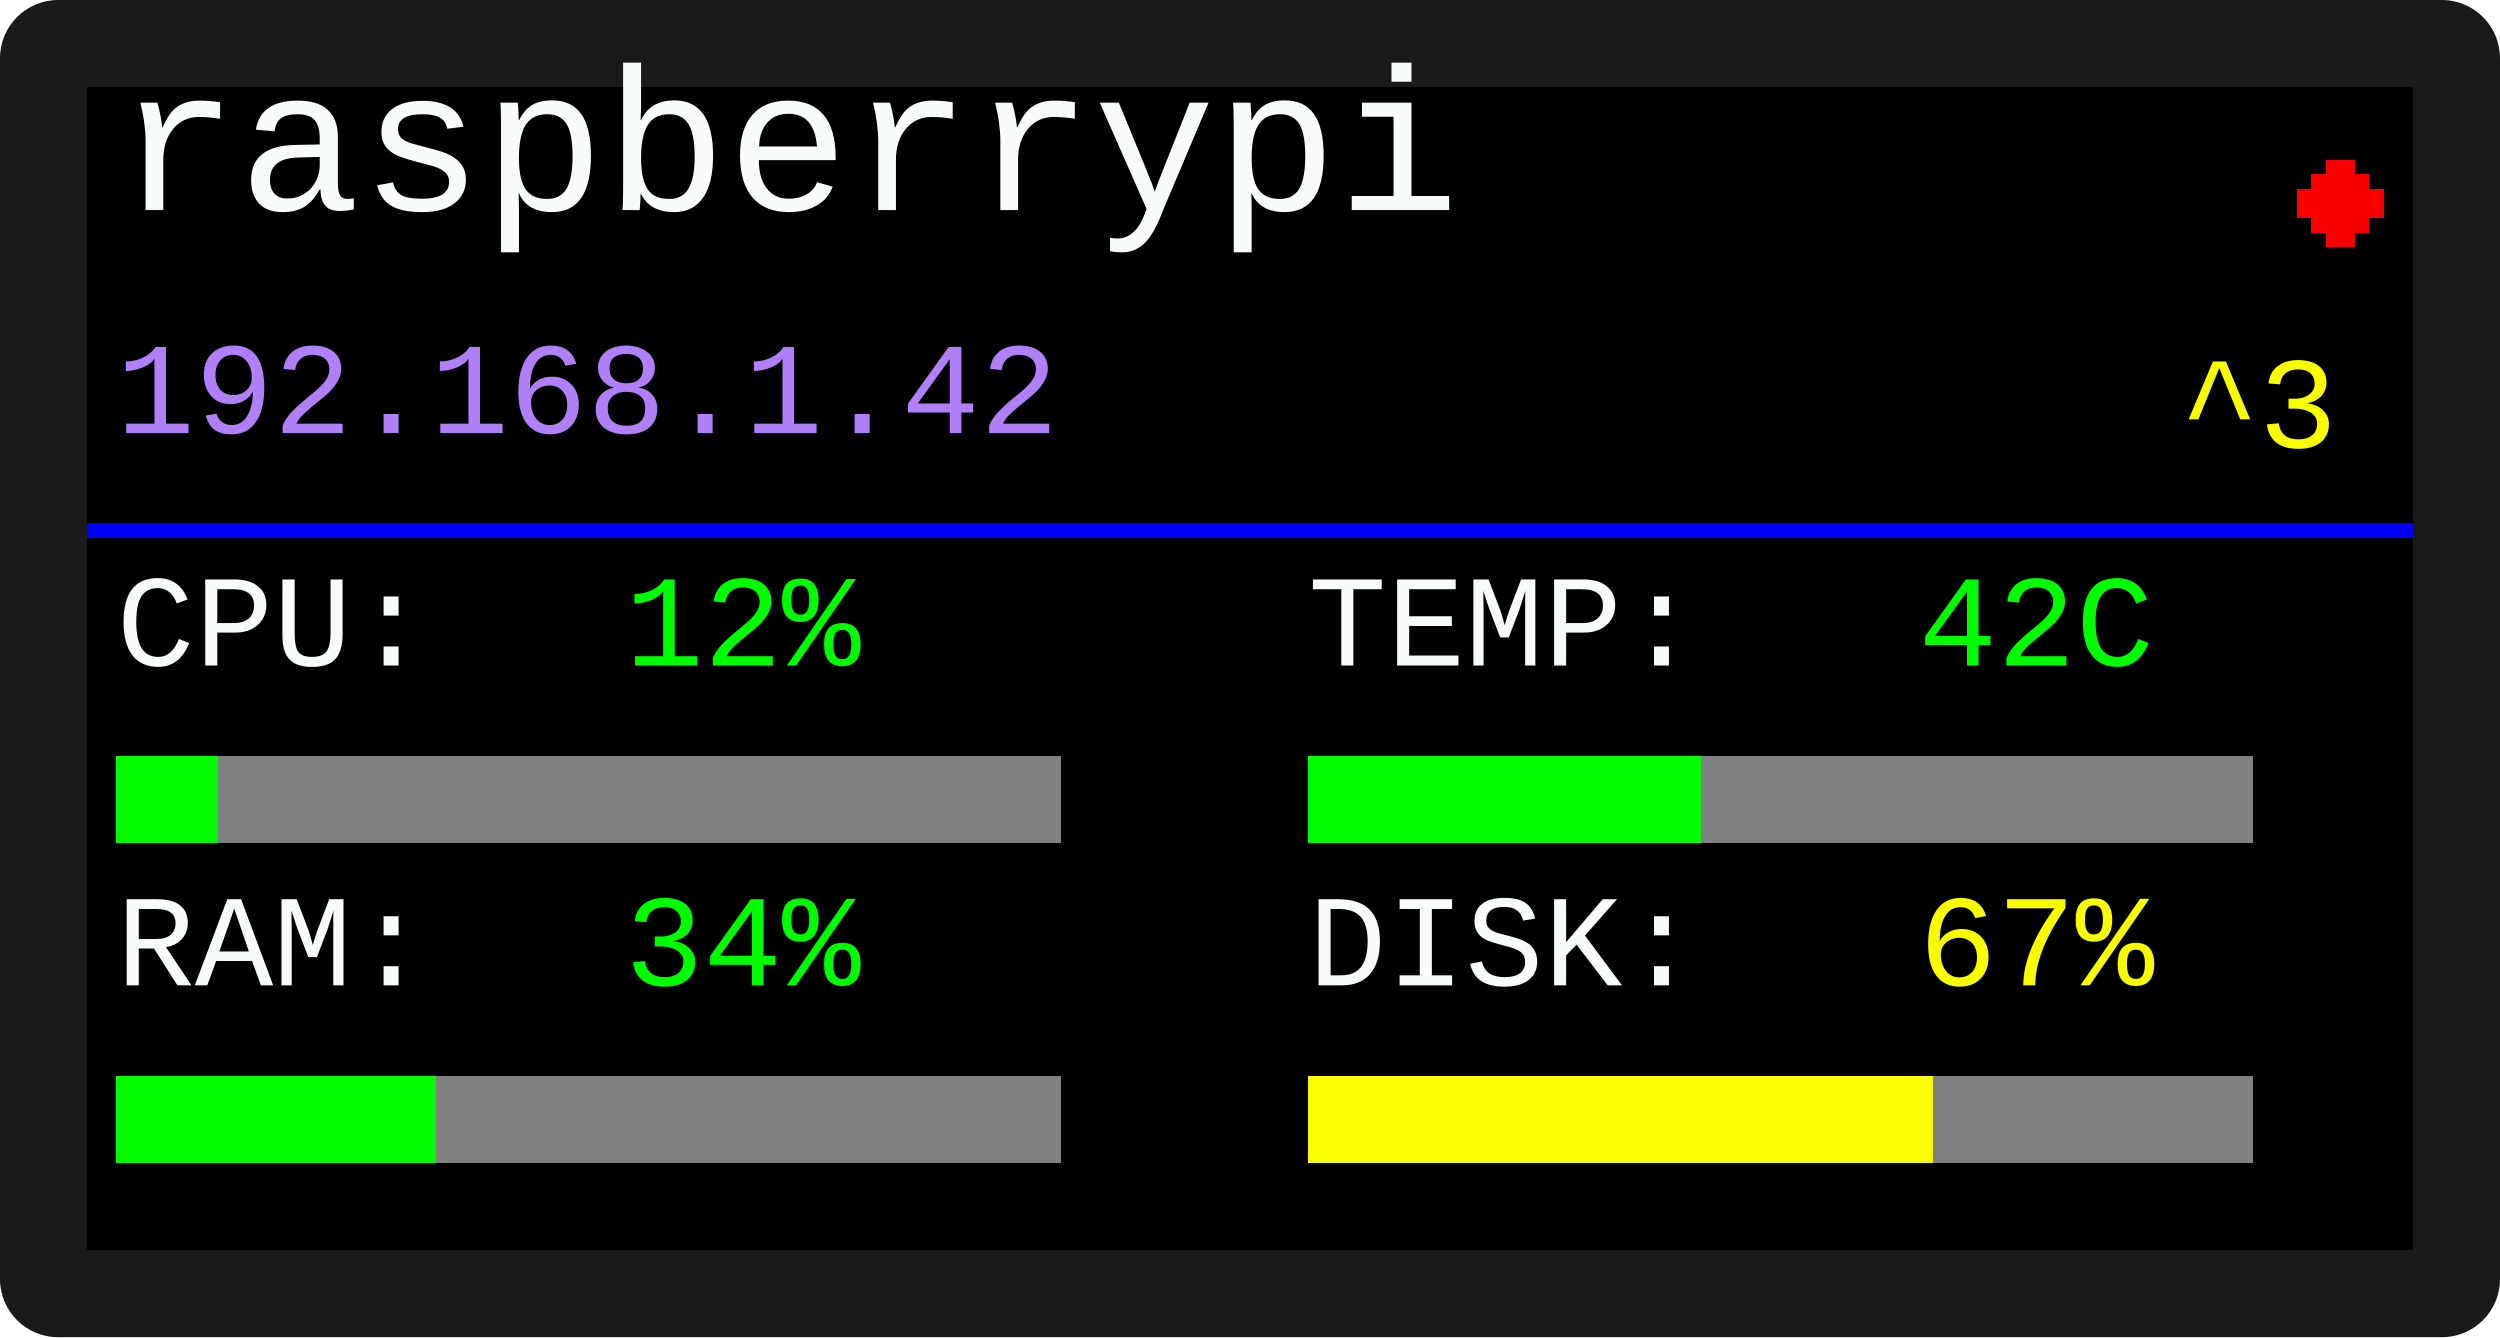
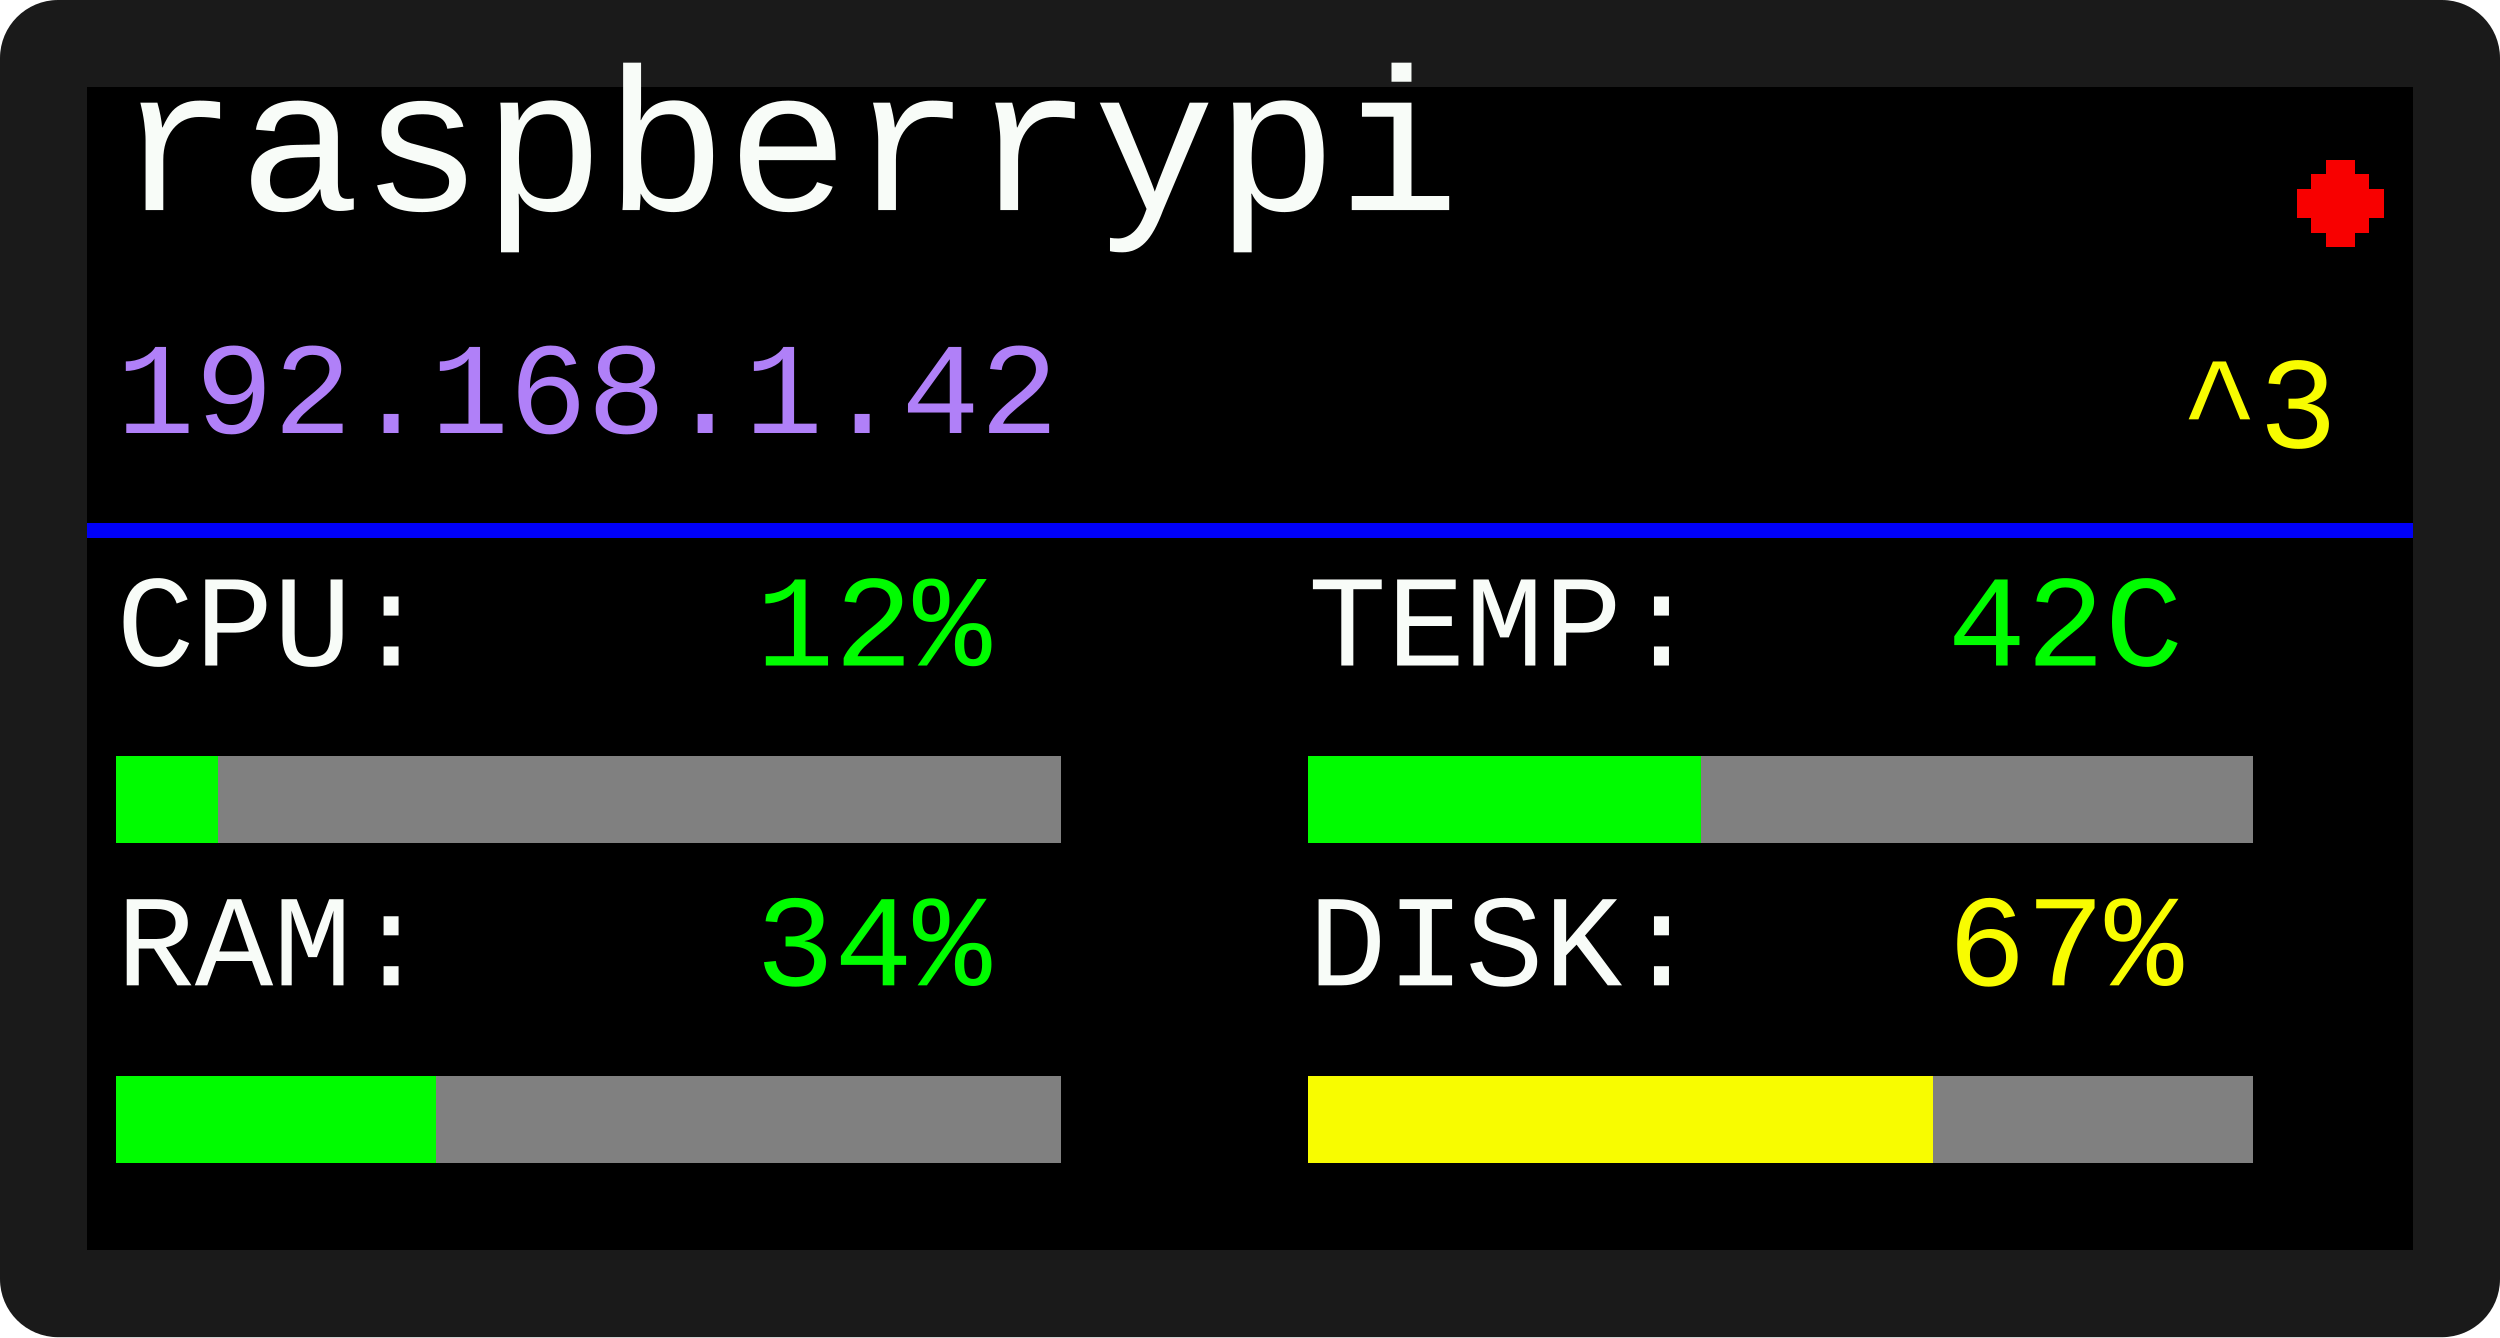
<svg xmlns="http://www.w3.org/2000/svg" height="276" viewBox="-6 -6 172 92" width="516">
  <rect fill="#1a1a1a" height="92" rx="4" width="172" x="-6" y="-6" />
  <path d="m0 0h160v80h-160z" shape-rendering="crispEdges" />
  <text dominant-baseline="hanging" fill="#f8fcf8" font-family="'Courier New', Consolas, 'Liberation Mono', monospace" font-size="14" lengthAdjust="spacingAndGlyphs" textLength="88" x="2" y="1">raspberrypi</text>
  <text dominant-baseline="hanging" fill="#b080f8" font-family="'Courier New', Consolas, 'Liberation Mono', monospace" font-size="9" lengthAdjust="spacingAndGlyphs" textLength="84" x="2" y="19">192.168.1.42</text>
  <path d="m0 30h160v1h-160z" fill="#0000f8" shape-rendering="crispEdges" />
  <g fill="#f80000" shape-rendering="crispEdges">
    <path d="m154 5h2v1h-2z" />
    <path d="m153 6h4v1h-4z" />
    <path d="m152 7h6v1h-6z" />
    <path d="m152 8h6v1h-6z" />
    <path d="m153 9h4v1h-4z" />
    <path d="m154 10h2v1h-2z" />
  </g>
  <g font-family="'Courier New', Consolas, 'Liberation Mono', monospace" font-size="9">
    <text dominant-baseline="hanging" fill="#f8fc00" lengthAdjust="spacingAndGlyphs" textLength="14" x="144" y="20">^3</text>
    <text dominant-baseline="hanging" fill="#f8fcf8" lengthAdjust="spacingAndGlyphs" textLength="28" x="2" y="35">CPU:</text>
-     <text dominant-baseline="hanging" fill="#00fc00" lengthAdjust="spacingAndGlyphs" textLength="21" x="37" y="35">12%</text>
+     <text dominant-baseline="hanging" fill="#00fc00" lengthAdjust="spacingAndGlyphs" textLength="21" x="46" y="35">12%</text>
  </g>
  <path d="m2 46h7v6h-7z" fill="#00fc00" shape-rendering="crispEdges" />
  <path d="m9 46h58v6h-58z" fill="#808080" shape-rendering="crispEdges" />
  <text dominant-baseline="hanging" fill="#f8fcf8" font-family="'Courier New', Consolas, 'Liberation Mono', monospace" font-size="9" lengthAdjust="spacingAndGlyphs" textLength="35" x="84" y="35">TEMP:</text>
-   <text dominant-baseline="hanging" fill="#00fc00" font-family="'Courier New', Consolas, 'Liberation Mono', monospace" font-size="9" lengthAdjust="spacingAndGlyphs" textLength="21" x="126" y="35">42C</text>
+   <text dominant-baseline="hanging" fill="#00fc00" font-family="'Courier New', Consolas, 'Liberation Mono', monospace" font-size="9" lengthAdjust="spacingAndGlyphs" textLength="21" x="128" y="35">42C</text>
  <path d="m84 46h27v6h-27z" fill="#00fc00" shape-rendering="crispEdges" />
  <path d="m111 46h38v6h-38z" fill="#808080" shape-rendering="crispEdges" />
  <text dominant-baseline="hanging" fill="#f8fcf8" font-family="'Courier New', Consolas, 'Liberation Mono', monospace" font-size="9" lengthAdjust="spacingAndGlyphs" textLength="28" x="2" y="57">RAM:</text>
-   <text dominant-baseline="hanging" fill="#00fc00" font-family="'Courier New', Consolas, 'Liberation Mono', monospace" font-size="9" lengthAdjust="spacingAndGlyphs" textLength="21" x="37" y="57">34%</text>
+   <text dominant-baseline="hanging" fill="#00fc00" font-family="'Courier New', Consolas, 'Liberation Mono', monospace" font-size="9" lengthAdjust="spacingAndGlyphs" textLength="21" x="46" y="57">34%</text>
  <path d="m2 68h22v6h-22z" fill="#00fc00" shape-rendering="crispEdges" />
  <path d="m24 68h43v6h-43z" fill="#808080" shape-rendering="crispEdges" />
  <text dominant-baseline="hanging" fill="#f8fcf8" font-family="'Courier New', Consolas, 'Liberation Mono', monospace" font-size="9" lengthAdjust="spacingAndGlyphs" textLength="35" x="84" y="57">DISK:</text>
-   <text dominant-baseline="hanging" fill="#f8fc00" font-family="'Courier New', Consolas, 'Liberation Mono', monospace" font-size="9" lengthAdjust="spacingAndGlyphs" textLength="21" x="126" y="57">67%</text>
-   <path d="m84 68h43v6h-43z" fill="#f8fc00" shape-rendering="crispEdges" />
-   <path d="m127 68h22v6h-22z" fill="#808080" shape-rendering="crispEdges" />
+   <text dominant-baseline="hanging" fill="#f8fc00" font-family="'Courier New', Consolas, 'Liberation Mono', monospace" font-size="9" lengthAdjust="spacingAndGlyphs" textLength="21" x="128" y="57">67%</text>
+   <g shape-rendering="crispEdges">
+     <path d="m84 68h43v6h-43z" fill="#f8fc00" />
+     <path d="m127 68h22v6h-22z" fill="#808080" />
+   </g>
</svg>
